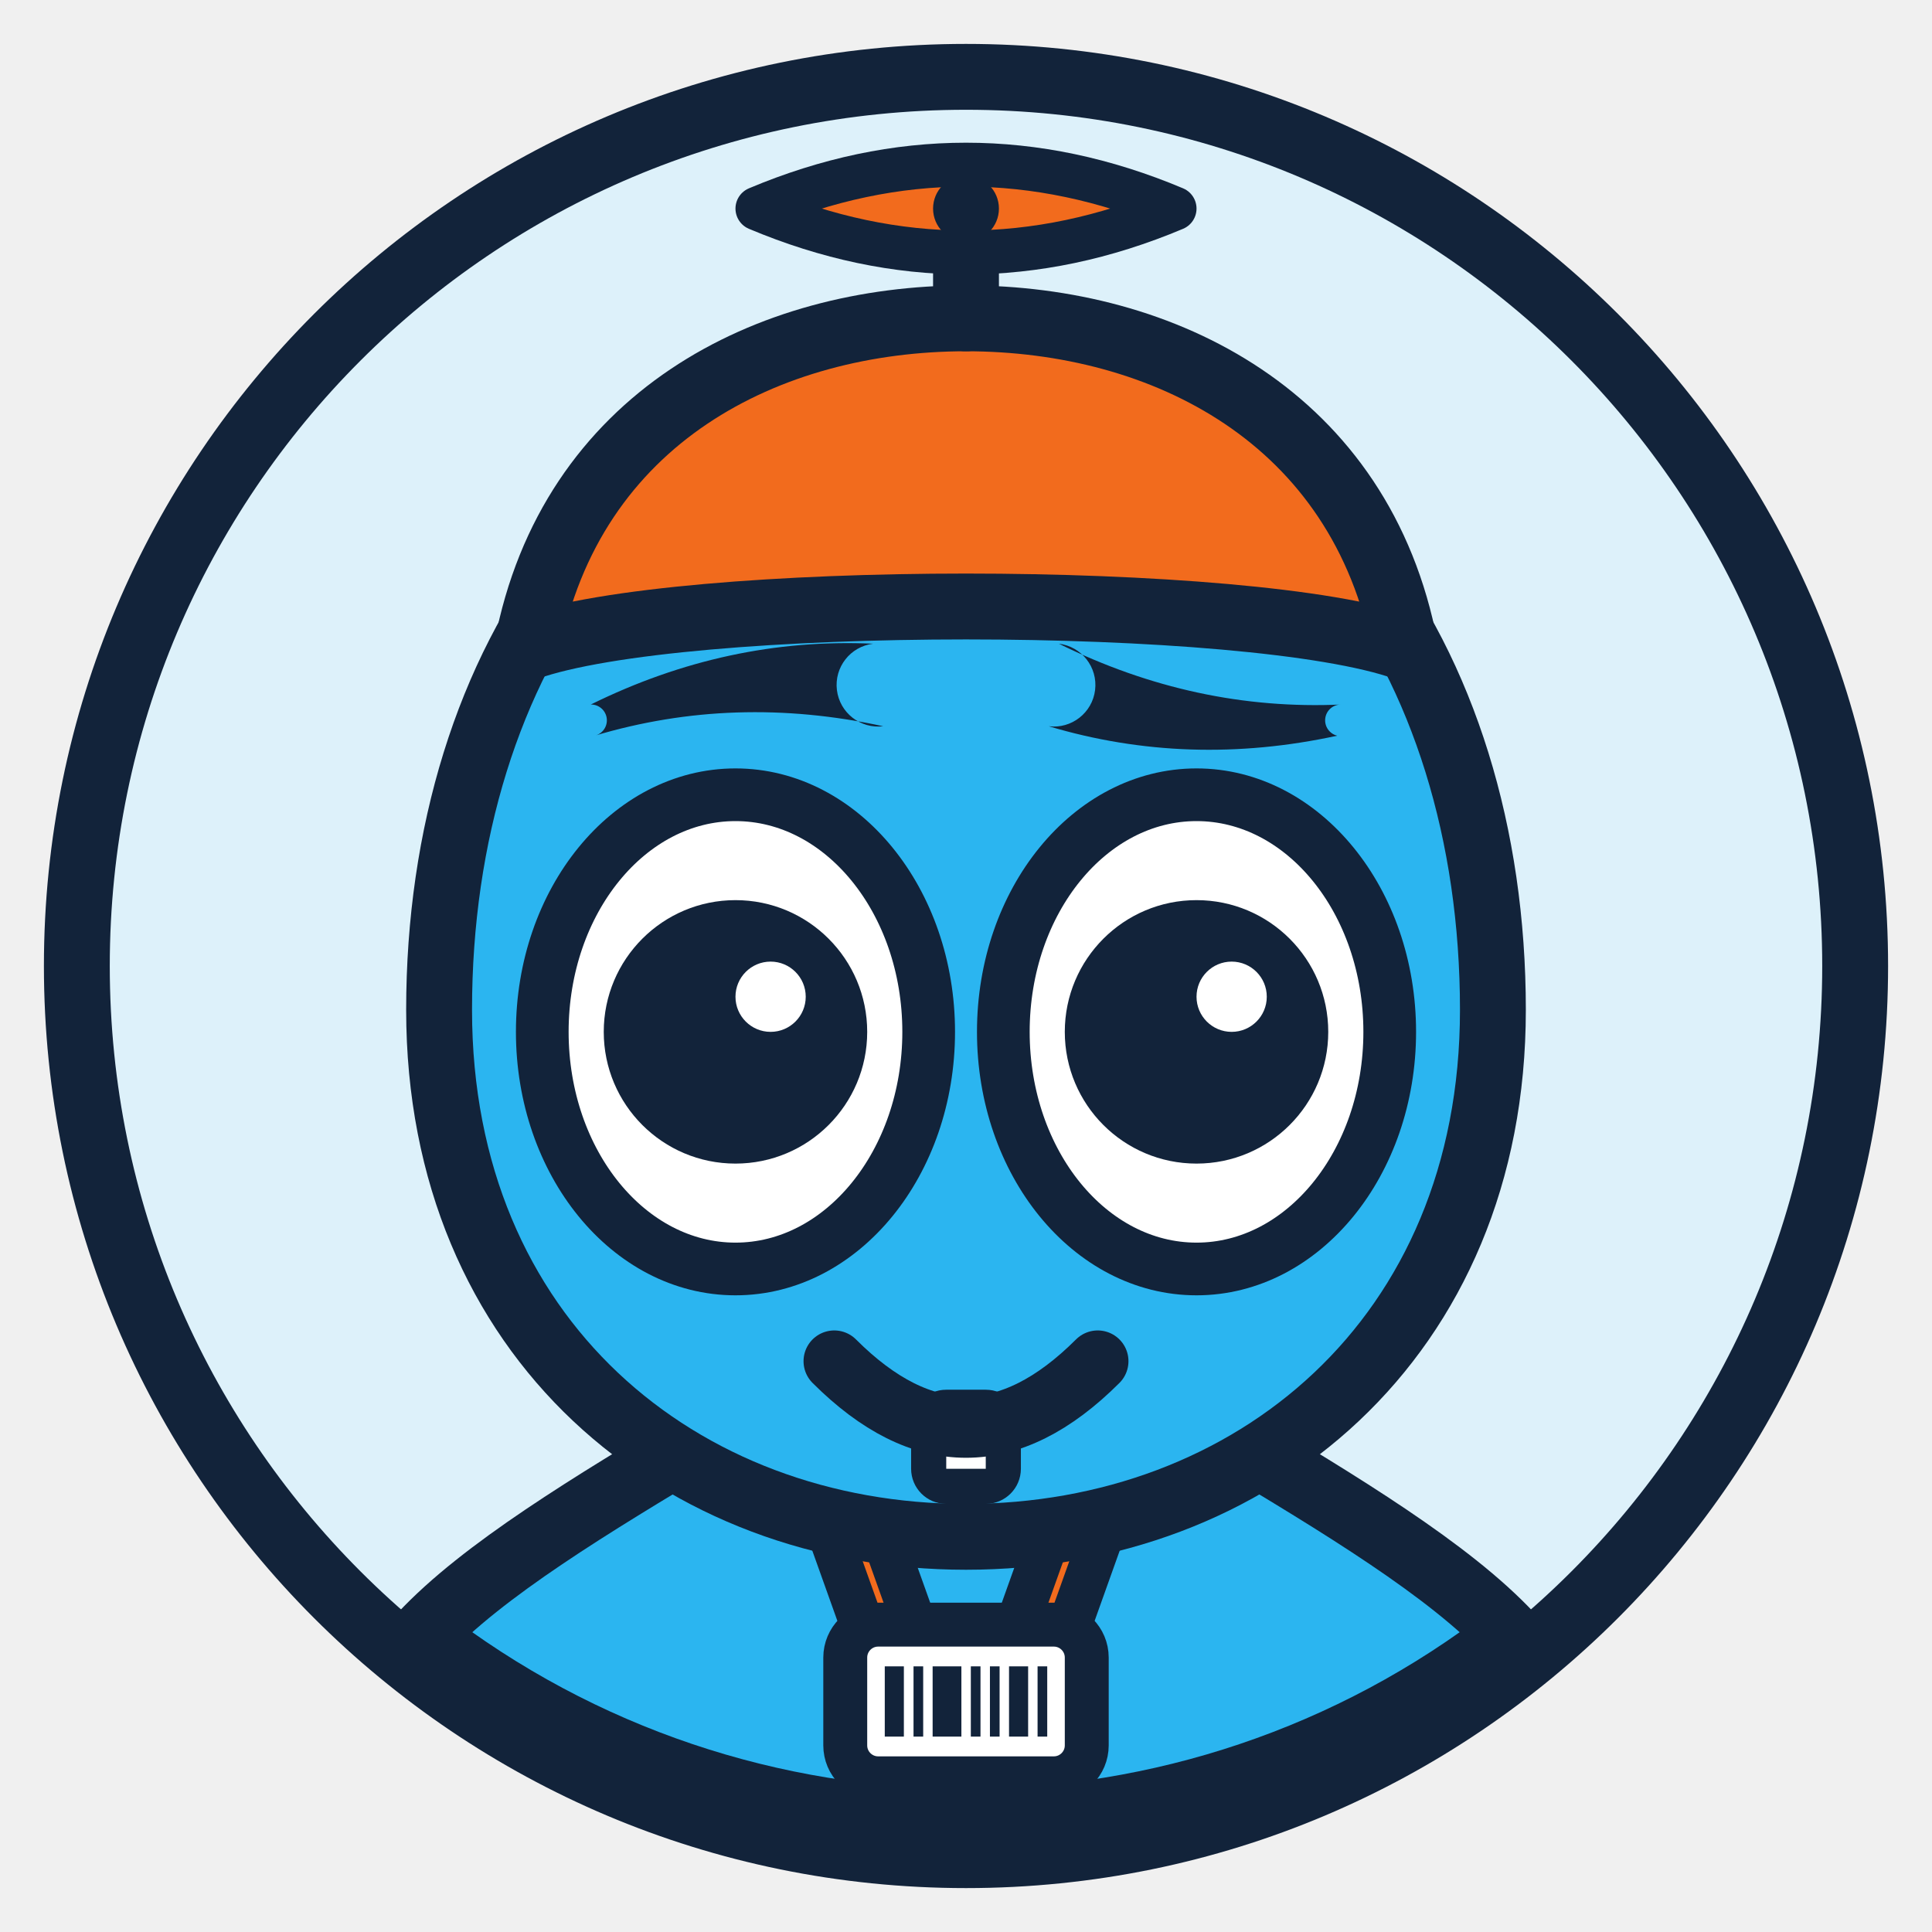
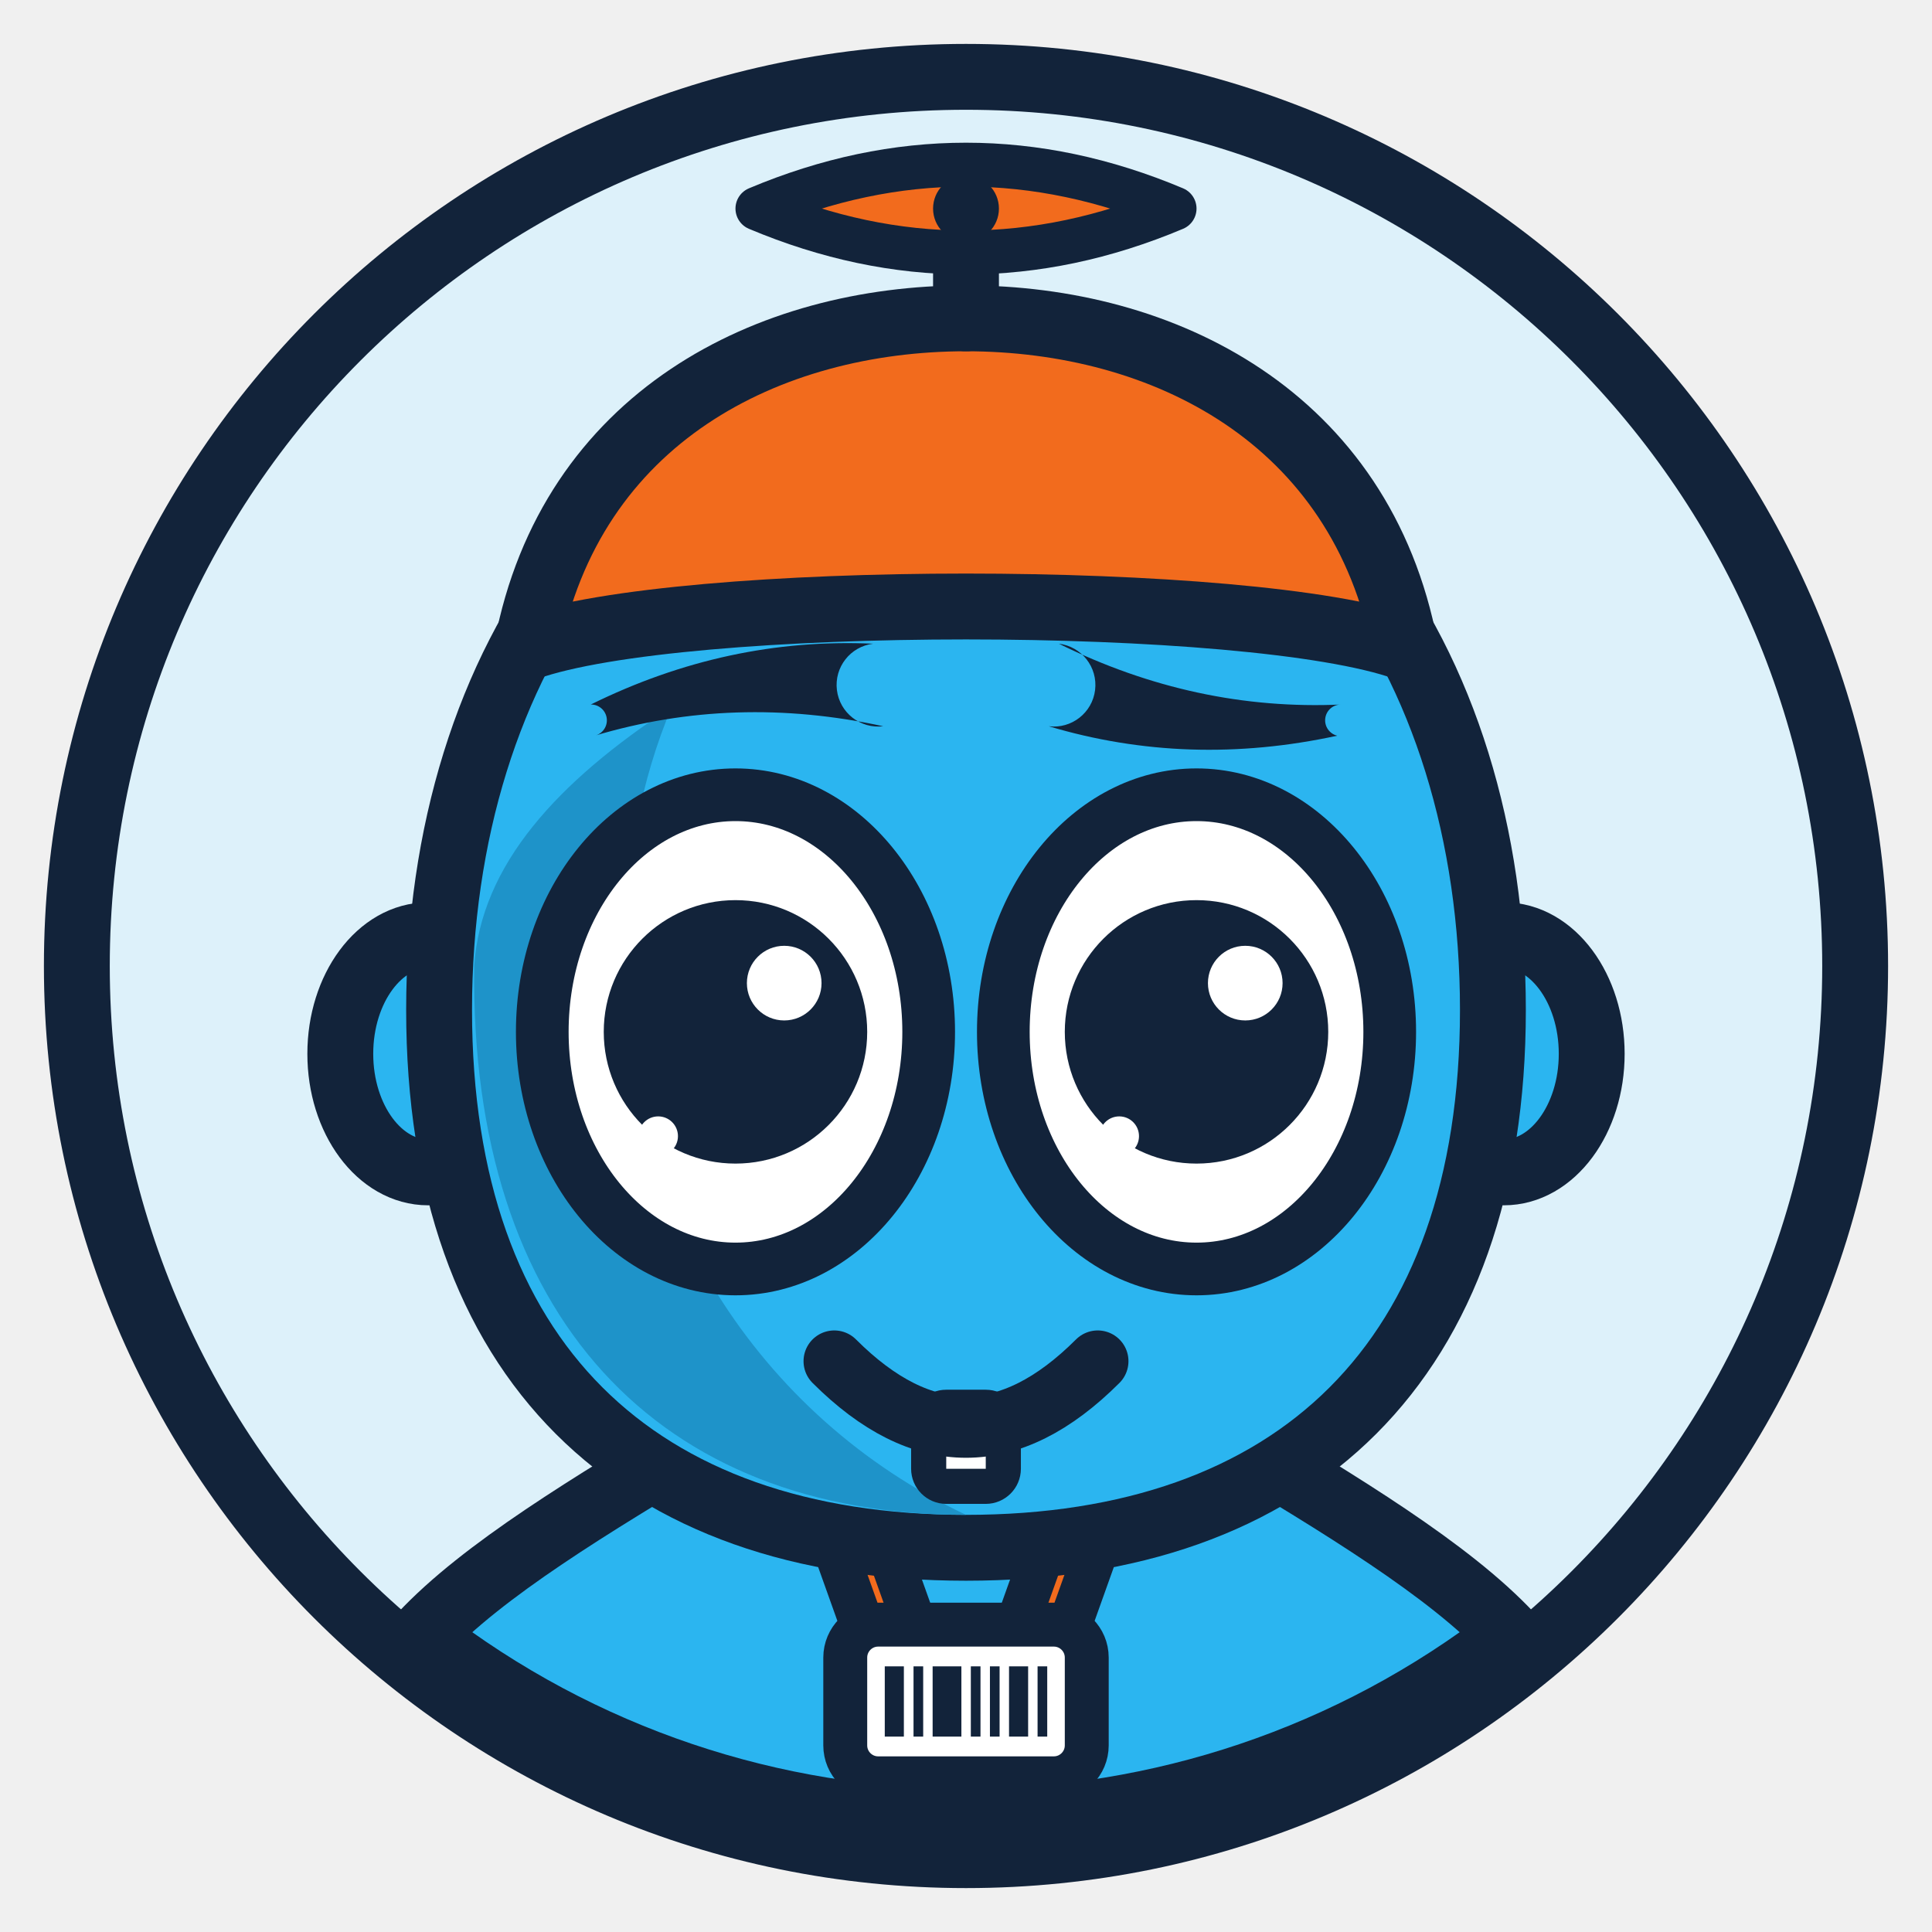
<svg xmlns="http://www.w3.org/2000/svg" viewBox="0 0 88 88" width="88" height="88" color="#12233A" role="img" aria-label="Shin: good">
  <circle class="face-disc" cx="44" cy="44" r="40.5" fill="#DDF1FA" />
  <g class="face-body" transform="translate(0 -1.5)">
    <path d="M32 67 C27 70 22 73 19.2 76 A40.5 40.5 0 0 0 68.8 76 C66 73 61 70 56 67 Z" fill="#2BB5F0" stroke="currentColor" stroke-width="3" stroke-linejoin="round" />
    <path d="M37.30 70 L39.70 70 L42.20 77 L39.80 77 Z M48.30 70 L50.70 70 L48.20 77 L45.80 77 Z" fill="#F26B1D" stroke="currentColor" stroke-width="2" stroke-linejoin="round" />
    <rect x="38.5" y="75.5" width="11" height="7" rx="1.5" fill="#FFFFFF" stroke="currentColor" stroke-width="2" />
    <path d="M40.30 77.4 h0.87 v3.2 h-0.87 Z M41.61 77.4 h0.44 v3.2 h-0.44 Z M42.48 77.4 h1.31 v3.2 h-1.31 Z M44.22 77.4 h0.44 v3.2 h-0.44 Z M45.09 77.4 h0.44 v3.2 h-0.44 Z M45.96 77.4 h0.87 v3.2 h-0.87 Z M47.26 77.4 h0.44 v3.2 h-0.44 Z" fill="#12233A" />
  </g>
  <g class="face-head">
-     <path class="face-skull" d="M44 17 C59 17 68 30 68 46 C68 61 57 70 44 70 C31 70 20 61 20 46 C20 30 29 17 44 17 Z" fill="#2BB5F0" stroke="currentColor" stroke-width="3" />
+     <ellipse cx="19.5" cy="48" rx="4" ry="5.4" fill="#2BB5F0" stroke="currentColor" stroke-width="3" />
+     <ellipse cx="68.5" cy="48" rx="4" ry="5.4" fill="#2BB5F0" stroke="currentColor" stroke-width="3" />
+     <path class="face-skull" d="M44 17 C59 17 68 30 68 46 C68 62 59 70.5 44 70.5 C29 70.5 20 62 20 46 C20 30 29 17 44 17 Z" fill="#2BB5F0" stroke="currentColor" stroke-width="3" />
+     <path d="M21.6 44 C21.4 60 30 69 44 69 C34.5 64.5 28.5 55 28.4 44 C28.4 39.5 29.2 35.5 30.6 32.2 C25.4 35.6 21.9 39.4 21.6 44 Z" fill="#1E93C9" />
    <g class="face-hat">
      <path d="M24 29.5 C26 19 35 14.5 44 14.5 C53 14.5 62 19 64 29.5 C57 27 31 27 24 29.5 Z" fill="#F26B1D" stroke="currentColor" stroke-width="3" stroke-linejoin="round" />
      <path d="M44 14.5 L44 10.5" stroke="currentColor" stroke-width="3" stroke-linecap="round" />
      <g>
        <path d="M34.5 9.5 Q44 5.5 53.5 9.5 Q44 13.5 34.5 9.5 Z" fill="#F26B1D" stroke="currentColor" stroke-width="2" stroke-linejoin="round" />
        <circle cx="44" cy="9.5" r="1.5" fill="#12233A" />
      </g>
    </g>
    <g class="face-brows">
      <path d="M39.77 29.32 Q33.13 29.02 26.91 32.09 A0.72 0.72 0 0 1 27.09 33.51 Q33.45 31.61 40.23 33.08 A1.89 1.89 0 0 1 39.77 29.32 Z M47.77 33.08 Q54.13 34.98 60.91 33.51 A0.72 0.72 0 0 1 61.09 32.09 Q54.45 32.39 48.23 29.32 A1.89 1.89 0 0 1 47.77 33.08 Z" fill="currentColor" />
    </g>
    <g class="face-eyes">
      <ellipse cx="33.5" cy="47" rx="8.8" ry="10.8" fill="#FFFFFF" />
      <circle cx="33.5" cy="47" r="6" fill="#12233A" />
-       <circle cx="35.1" cy="45.4" r="1.6" fill="#FFFFFF" />
+       <circle cx="35.72" cy="44.78" r="1.7" fill="#FFFFFF" />
+       <circle cx="29.98" cy="51.75" r="0.9" fill="#FFFFFF" />
      <ellipse cx="33.5" cy="47" rx="8.8" ry="10.8" fill="none" stroke="currentColor" stroke-width="2.4" />
      <ellipse cx="54.5" cy="47" rx="8.8" ry="10.8" fill="#FFFFFF" />
      <circle cx="54.5" cy="47" r="6" fill="#12233A" />
-       <circle cx="56.1" cy="45.4" r="1.6" fill="#FFFFFF" />
+       <circle cx="56.72" cy="44.78" r="1.7" fill="#FFFFFF" />
+       <circle cx="50.98" cy="51.75" r="0.9" fill="#FFFFFF" />
      <ellipse cx="54.5" cy="47" rx="8.8" ry="10.8" fill="none" stroke="currentColor" stroke-width="2.4" />
    </g>
    <g class="face-mouth">
      <rect x="42.3" y="64.10" width="3.4" height="3.6" rx=".8" fill="#FFFFFF" stroke="currentColor" stroke-width="1.6" />
      <path d="M38 62 Q44 68 50 62" stroke="currentColor" stroke-width="2.8" stroke-linecap="round" fill="none" />
    </g>
  </g>
  <g class="face-extras" />
  <circle class="face-ring" cx="44" cy="44" r="40.5" fill="none" stroke="currentColor" stroke-width="3" />
</svg>
